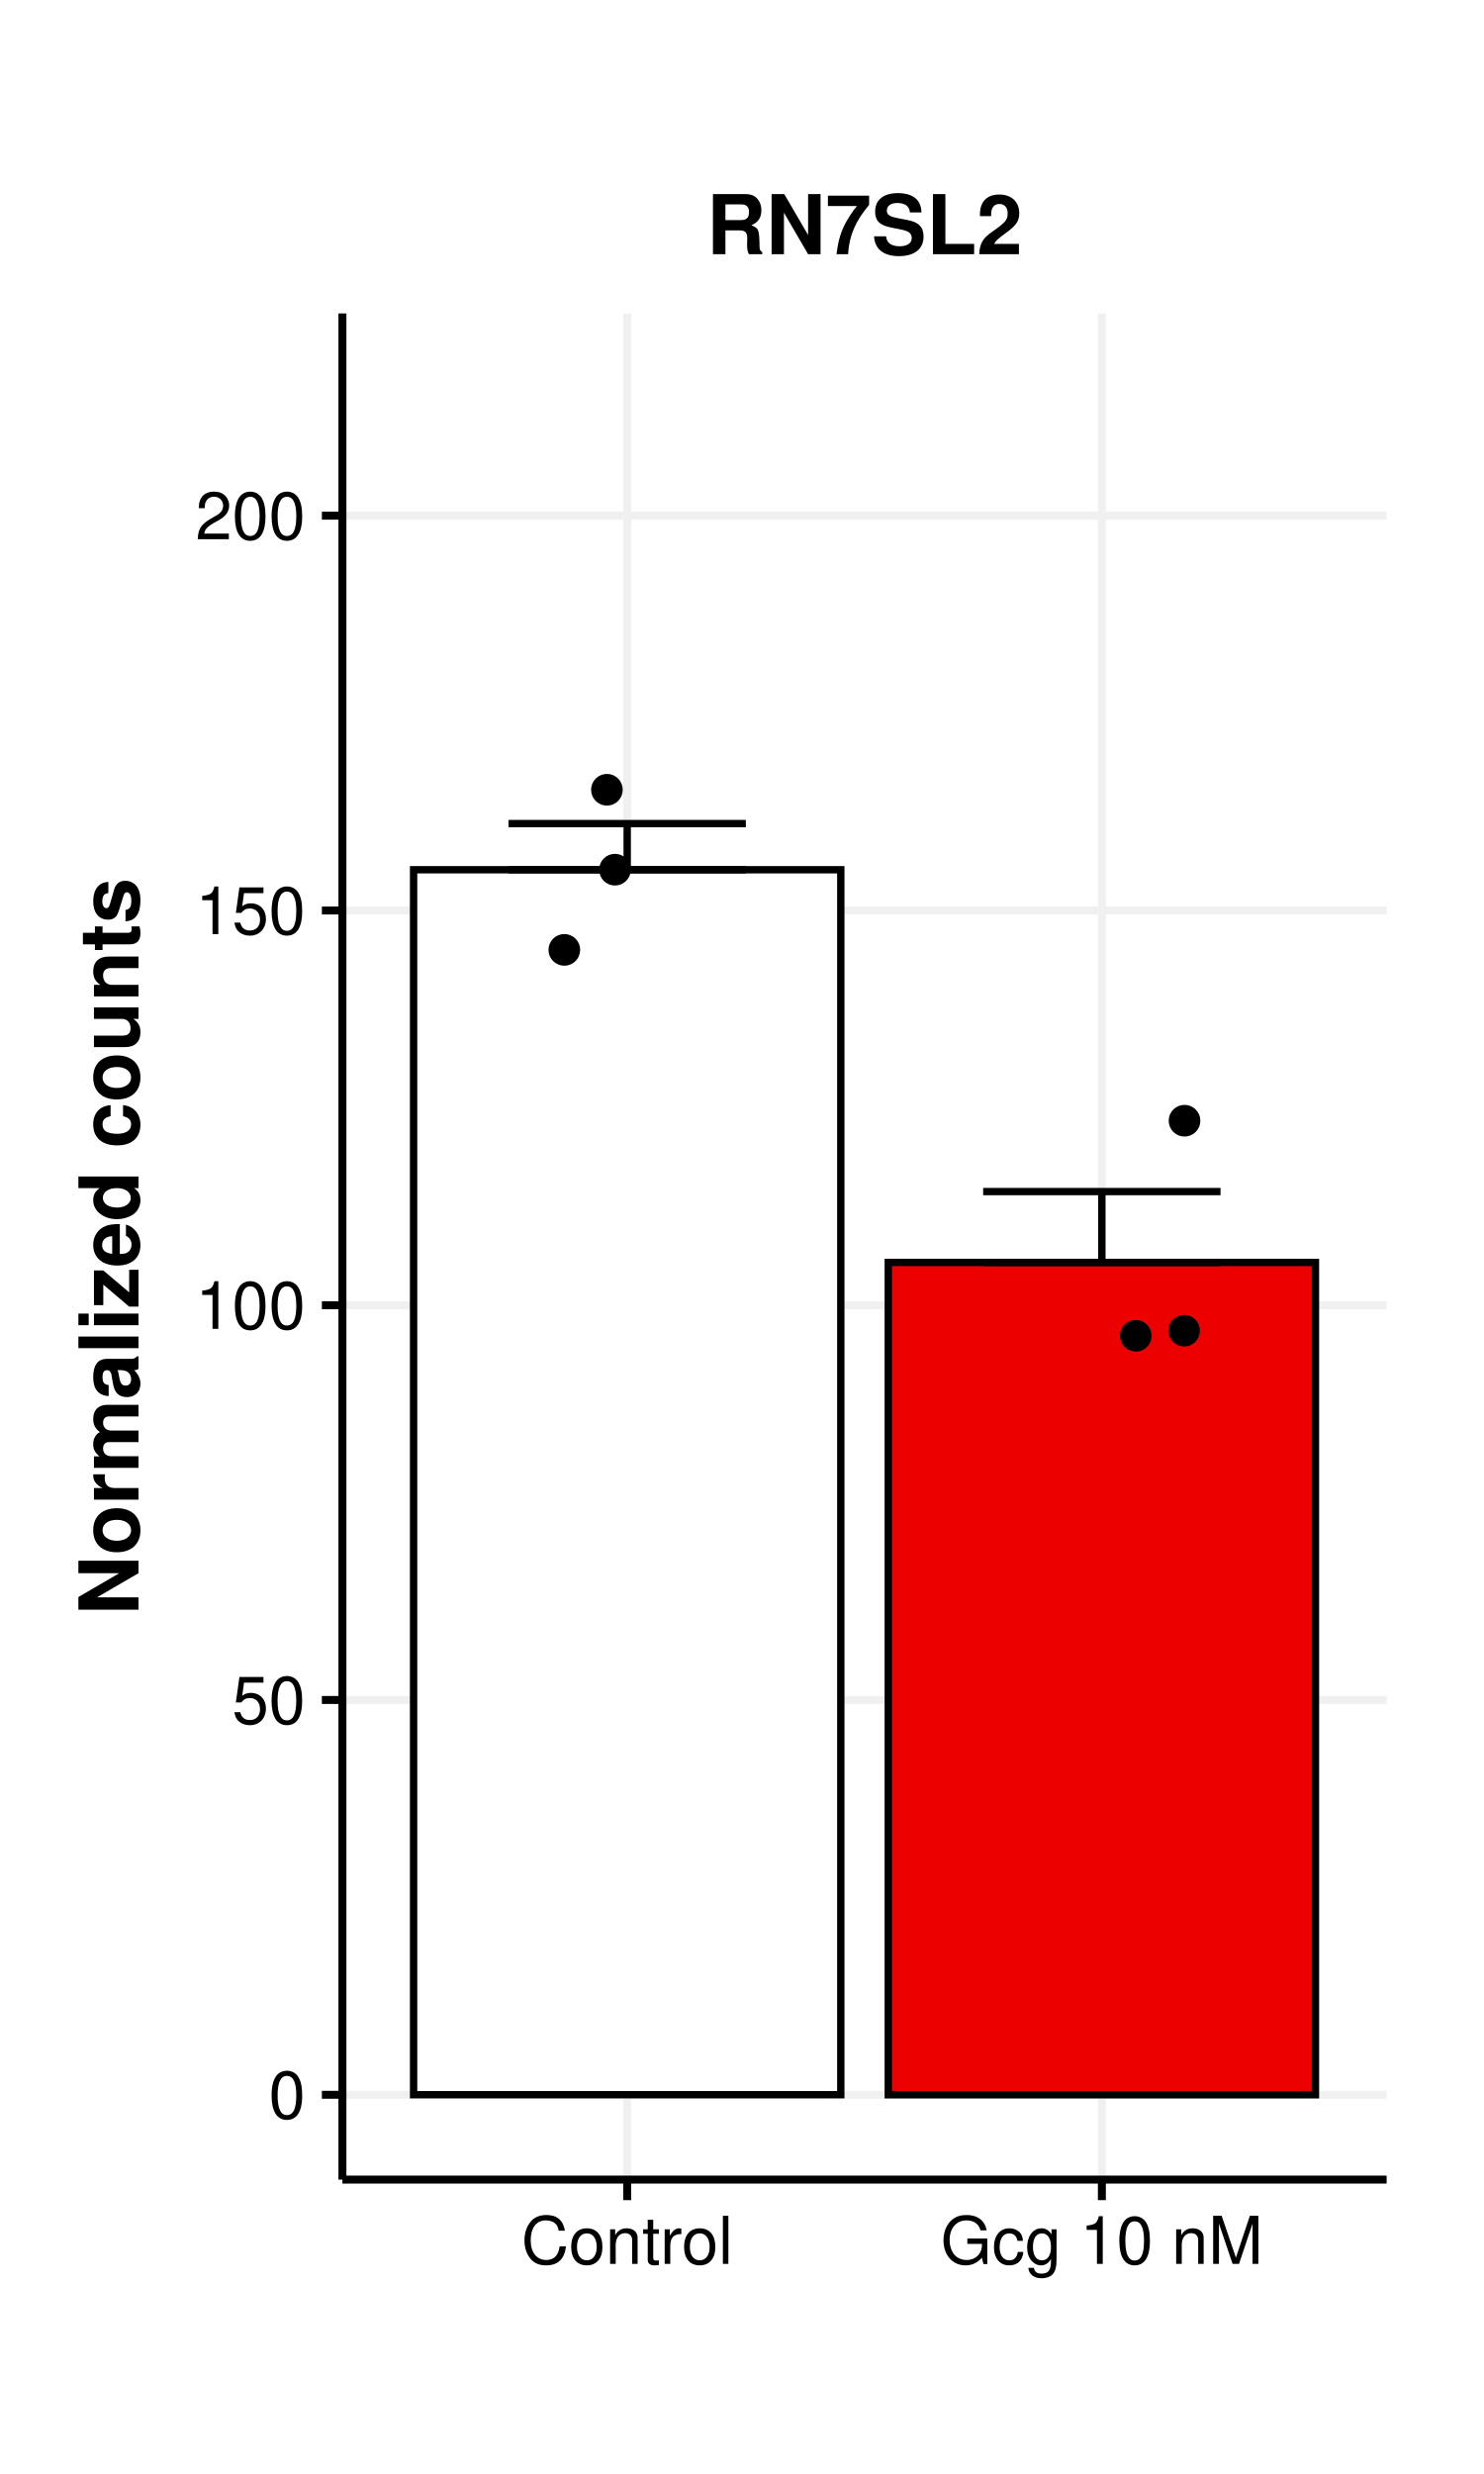
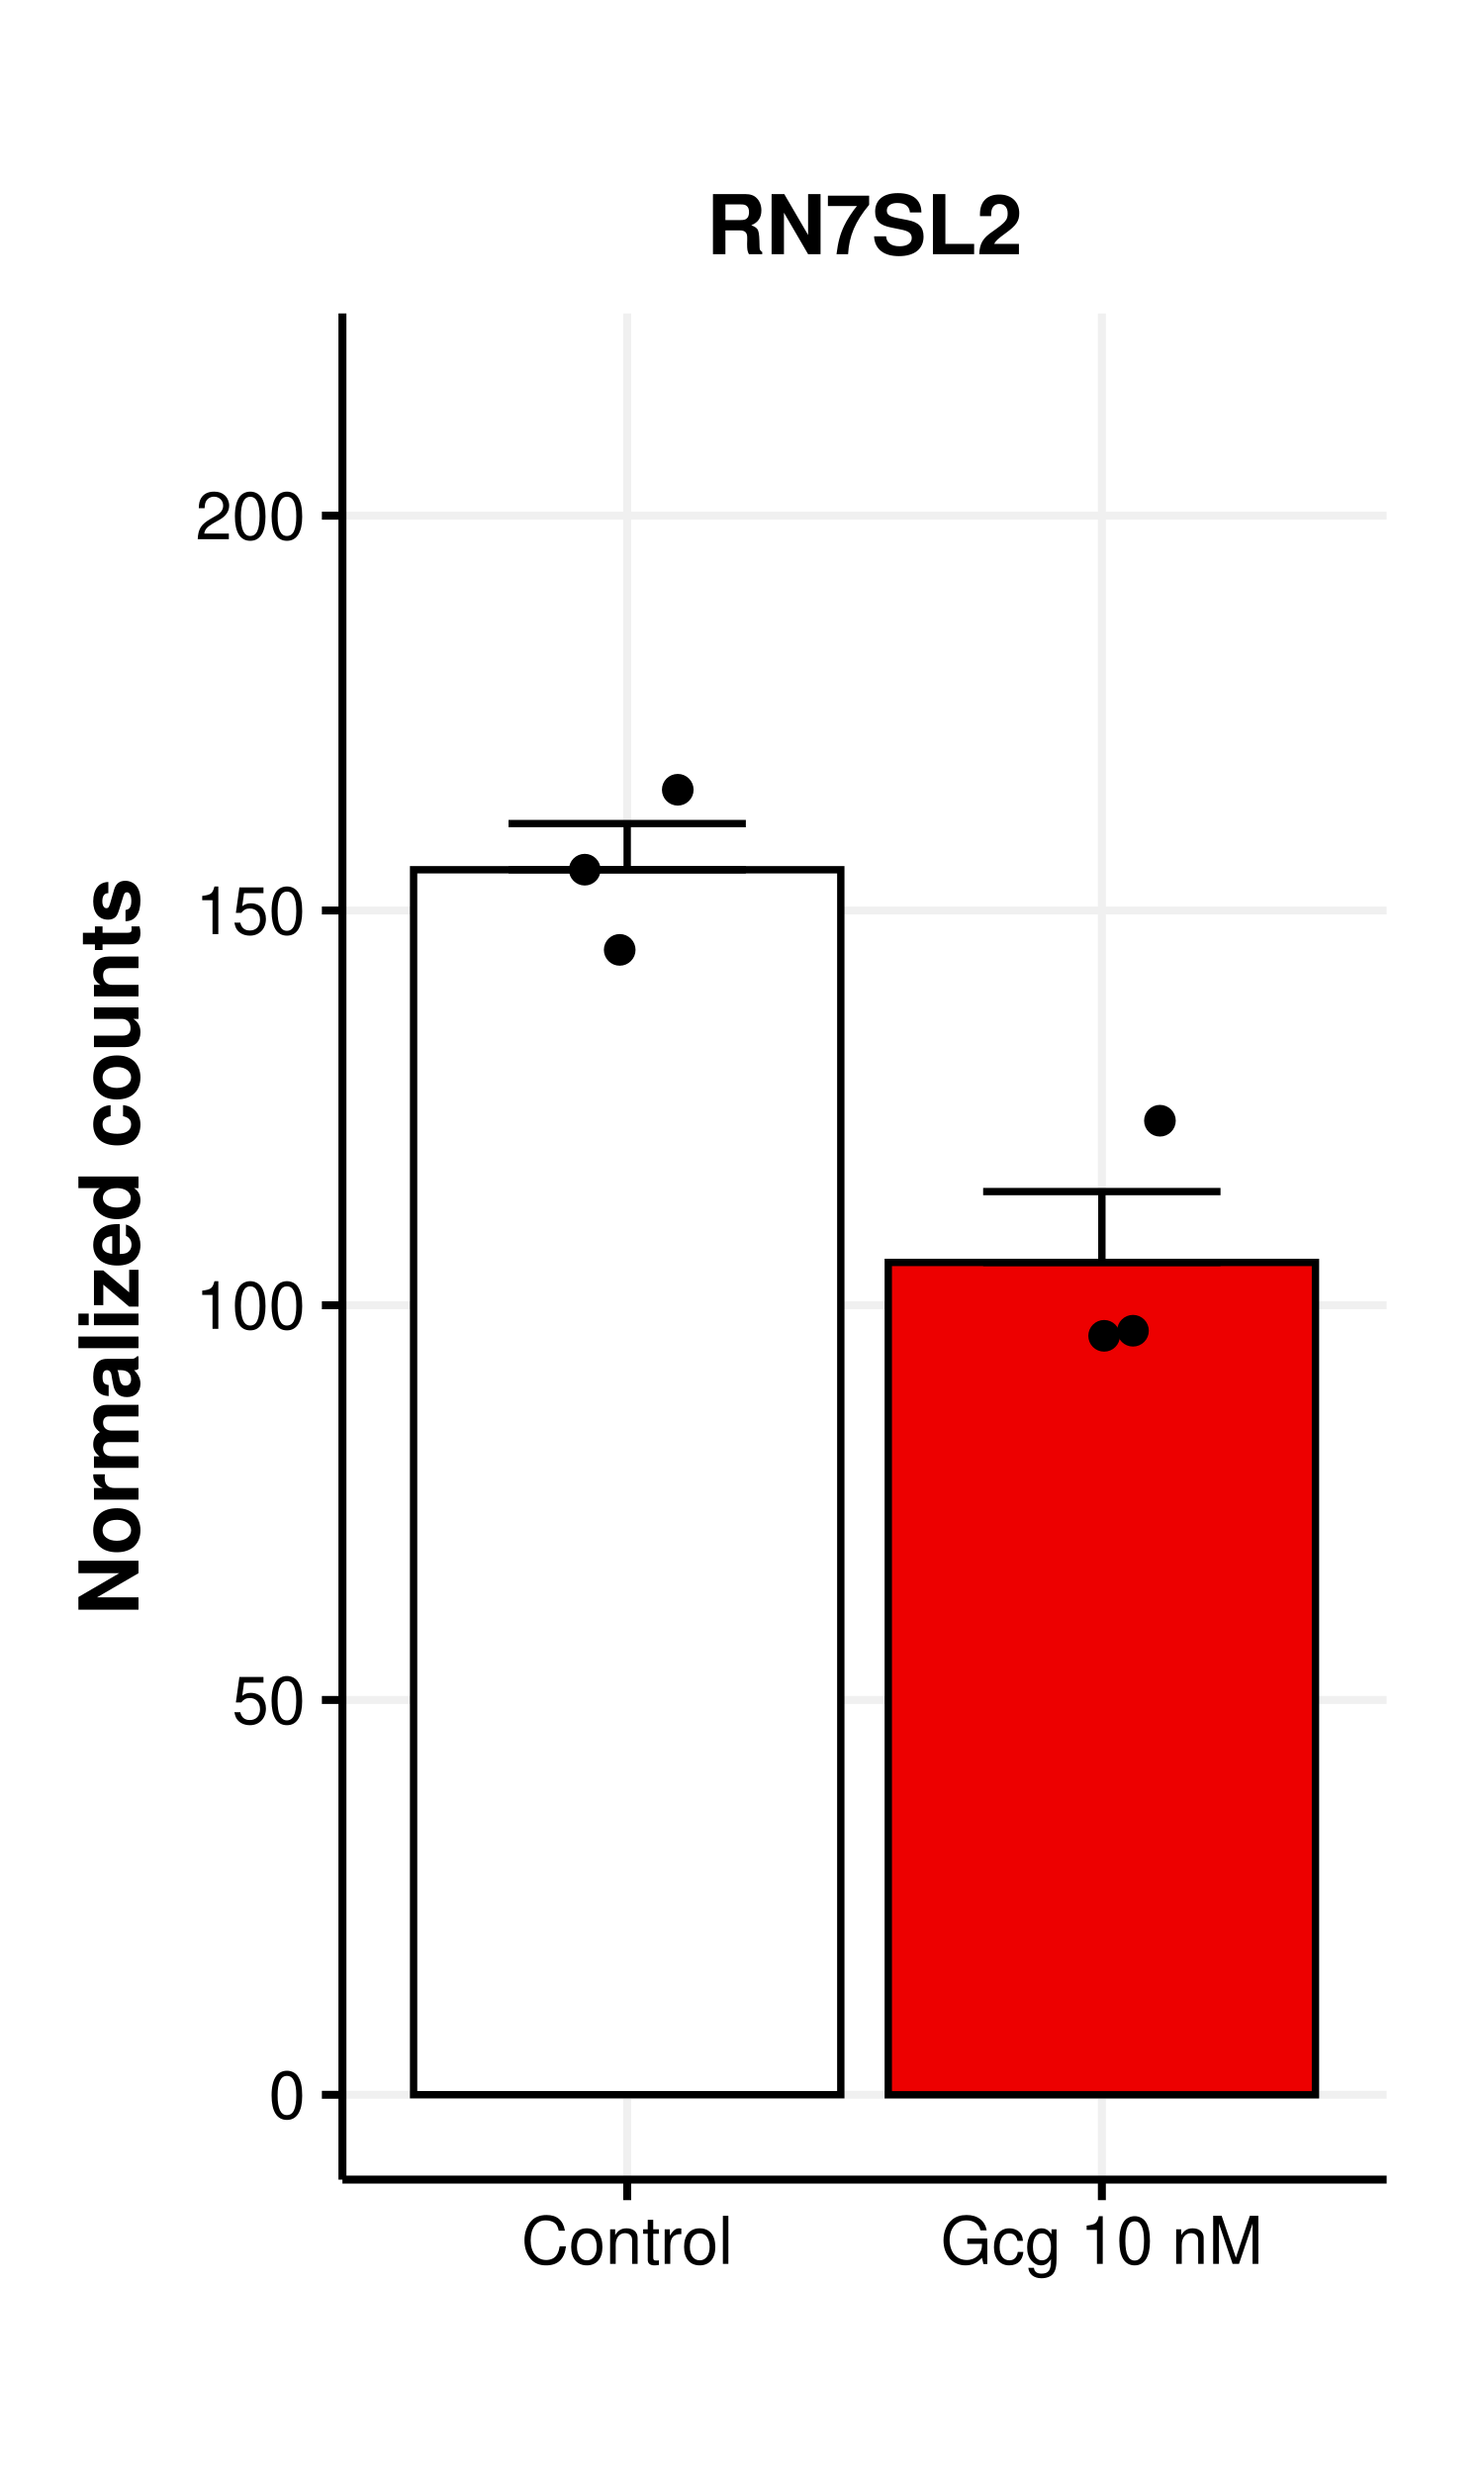
<svg xmlns="http://www.w3.org/2000/svg" class="svglite" width="216.00pt" height="360.00pt" viewBox="0 0 216.00 360.00">
  <defs>
    <style type="text/css">
    .svglite line, .svglite polyline, .svglite polygon, .svglite path, .svglite rect, .svglite circle {
      fill: none;
      stroke: #000000;
      stroke-linecap: round;
      stroke-linejoin: round;
      stroke-miterlimit: 10.00;
    }
    .svglite text {
      white-space: pre;
    }
  </style>
  </defs>
  <rect width="100%" height="100%" style="stroke: none; fill: #FFFFFF;" />
  <defs>
    <clipPath id="cpMC4wMHwyMTYuMDB8MC4wMHwzNjAuMDA=">
      <rect x="0.00" y="0.00" width="216.00" height="360.00" />
    </clipPath>
  </defs>
  <g clip-path="url(#cpMC4wMHwyMTYuMDB8MC4wMHwzNjAuMDA=)">
    <rect x="0" y="0.00" width="216.00" height="360.00" style="stroke-width: 1.16; stroke: none; fill: #FFFFFF;" />
  </g>
  <defs>
    <clipPath id="cpNDkuODR8MjAxLjgzfDQ1LjYxfDMxNy4xNg==">
      <rect x="49.84" y="45.61" width="151.99" height="271.55" />
    </clipPath>
  </defs>
  <g clip-path="url(#cpNDkuODR8MjAxLjgzfDQ1LjYxfDMxNy4xNg==)">
    <rect x="49.84" y="45.61" width="151.99" height="271.55" style="stroke-width: 1.16; stroke: none; fill: #FFFFFF;" />
    <polyline points="49.84,304.82 201.83,304.82 " style="stroke-width: 1.16; stroke: #F0F0F0; stroke-linecap: butt;" />
    <polyline points="49.84,247.37 201.83,247.37 " style="stroke-width: 1.16; stroke: #F0F0F0; stroke-linecap: butt;" />
    <polyline points="49.84,189.93 201.83,189.93 " style="stroke-width: 1.16; stroke: #F0F0F0; stroke-linecap: butt;" />
    <polyline points="49.84,132.49 201.83,132.49 " style="stroke-width: 1.16; stroke: #F0F0F0; stroke-linecap: butt;" />
    <polyline points="49.84,75.04 201.83,75.04 " style="stroke-width: 1.16; stroke: #F0F0F0; stroke-linecap: butt;" />
    <polyline points="91.29,317.16 91.29,45.61 " style="stroke-width: 1.16; stroke: #F0F0F0; stroke-linecap: butt;" />
    <polyline points="160.38,317.16 160.38,45.61 " style="stroke-width: 1.16; stroke: #F0F0F0; stroke-linecap: butt;" />
    <rect x="60.20" y="126.56" width="62.18" height="178.25" style="stroke-width: 1.07; stroke-linecap: butt; stroke-linejoin: miter; fill: #FFFFFF;" />
    <rect x="129.29" y="183.70" width="62.18" height="121.12" style="stroke-width: 1.07; stroke-linecap: butt; stroke-linejoin: miter; fill: #ED0000;" />
    <polyline points="74.02,119.84 108.56,119.84 " style="stroke-width: 1.07; stroke-linecap: butt;" />
    <polyline points="91.29,119.84 91.29,126.56 " style="stroke-width: 1.07; stroke-linecap: butt;" />
    <polyline points="74.02,126.56 108.56,126.56 " style="stroke-width: 1.07; stroke-linecap: butt;" />
    <polyline points="143.10,173.39 177.65,173.39 " style="stroke-width: 1.07; stroke-linecap: butt;" />
    <polyline points="160.38,173.39 160.38,183.70 " style="stroke-width: 1.07; stroke-linecap: butt;" />
    <polyline points="143.10,183.70 177.65,183.70 " style="stroke-width: 1.07; stroke-linecap: butt;" />
-     <circle cx="165.31" cy="194.38" r="1.95" style="stroke-width: 0.71; fill: #000000;" />
-     <circle cx="172.34" cy="193.64" r="1.95" style="stroke-width: 0.71; fill: #000000;" />
-     <circle cx="172.41" cy="163.08" r="1.95" style="stroke-width: 0.71; fill: #000000;" />
-     <circle cx="89.51" cy="126.55" r="1.95" style="stroke-width: 0.71; fill: #000000;" />
-     <circle cx="88.34" cy="114.92" r="1.95" style="stroke-width: 0.71; fill: #000000;" />
-     <circle cx="82.14" cy="138.22" r="1.95" style="stroke-width: 0.71; fill: #000000;" />
+     <circle cx="160.71" cy="194.38" r="1.95" style="stroke-width: 0.71; fill: #000000;" />
+     <circle cx="164.91" cy="193.64" r="1.95" style="stroke-width: 0.71; fill: #000000;" />
+     <circle cx="168.83" cy="163.08" r="1.95" style="stroke-width: 0.71; fill: #000000;" />
+     <circle cx="85.11" cy="126.55" r="1.95" style="stroke-width: 0.71; fill: #000000;" />
+     <circle cx="98.65" cy="114.92" r="1.95" style="stroke-width: 0.71; fill: #000000;" />
+     <circle cx="90.20" cy="138.22" r="1.95" style="stroke-width: 0.71; fill: #000000;" />
    <rect x="49.84" y="45.61" width="151.99" height="271.55" style="stroke-width: 1.16; stroke: none;" />
  </g>
  <g clip-path="url(#cpMC4wMHwyMTYuMDB8MC4wMHwzNjAuMDA=)">
    <polyline points="49.84,317.16 49.84,45.61 " style="stroke-width: 1.16; stroke-linecap: butt;" />
    <text x="44.46" y="308.26" text-anchor="end" style="font-size: 9.60px; font-family: &quot;Helvetica&quot;;" textLength="5.34px" lengthAdjust="spacingAndGlyphs">0</text>
    <text x="44.46" y="250.82" text-anchor="end" style="font-size: 9.60px; font-family: &quot;Helvetica&quot;;" textLength="10.67px" lengthAdjust="spacingAndGlyphs">50</text>
    <text x="44.46" y="193.37" text-anchor="end" style="font-size: 9.60px; font-family: &quot;Helvetica&quot;;" textLength="16.01px" lengthAdjust="spacingAndGlyphs">100</text>
    <text x="44.46" y="135.93" text-anchor="end" style="font-size: 9.60px; font-family: &quot;Helvetica&quot;;" textLength="16.01px" lengthAdjust="spacingAndGlyphs">150</text>
    <text x="44.46" y="78.48" text-anchor="end" style="font-size: 9.60px; font-family: &quot;Helvetica&quot;;" textLength="16.01px" lengthAdjust="spacingAndGlyphs">200</text>
    <polyline points="46.85,304.82 49.84,304.82 " style="stroke-width: 1.16; stroke-linecap: butt;" />
    <polyline points="46.85,247.37 49.84,247.37 " style="stroke-width: 1.16; stroke-linecap: butt;" />
    <polyline points="46.85,189.93 49.84,189.93 " style="stroke-width: 1.16; stroke-linecap: butt;" />
    <polyline points="46.85,132.49 49.84,132.49 " style="stroke-width: 1.16; stroke-linecap: butt;" />
    <polyline points="46.85,75.04 49.84,75.04 " style="stroke-width: 1.16; stroke-linecap: butt;" />
    <polyline points="49.84,317.16 201.83,317.16 " style="stroke-width: 1.16; stroke-linecap: butt;" />
    <polyline points="91.29,320.15 91.29,317.16 " style="stroke-width: 1.16; stroke-linecap: butt;" />
    <polyline points="160.38,320.15 160.38,317.16 " style="stroke-width: 1.16; stroke-linecap: butt;" />
    <text x="91.29" y="329.42" text-anchor="middle" style="font-size: 9.60px; font-family: &quot;Helvetica&quot;;" textLength="30.92px" lengthAdjust="spacingAndGlyphs">Control</text>
    <text x="160.38" y="329.42" text-anchor="middle" style="font-size: 9.60px; font-family: &quot;Helvetica&quot;;" textLength="46.92px" lengthAdjust="spacingAndGlyphs">Gcg 10 nM</text>
    <text transform="translate(20.16,181.39) rotate(-90)" text-anchor="middle" style="font-size: 12.00px; font-weight: bold; font-family: &quot;Helvetica&quot;;" textLength="107.35px" lengthAdjust="spacingAndGlyphs">Normalized counts</text>
    <text x="125.83" y="36.99" text-anchor="middle" style="font-size: 12.00px; font-weight: bold; font-family: &quot;Helvetica&quot;;" textLength="46.02px" lengthAdjust="spacingAndGlyphs">RN7SL2</text>
  </g>
</svg>
